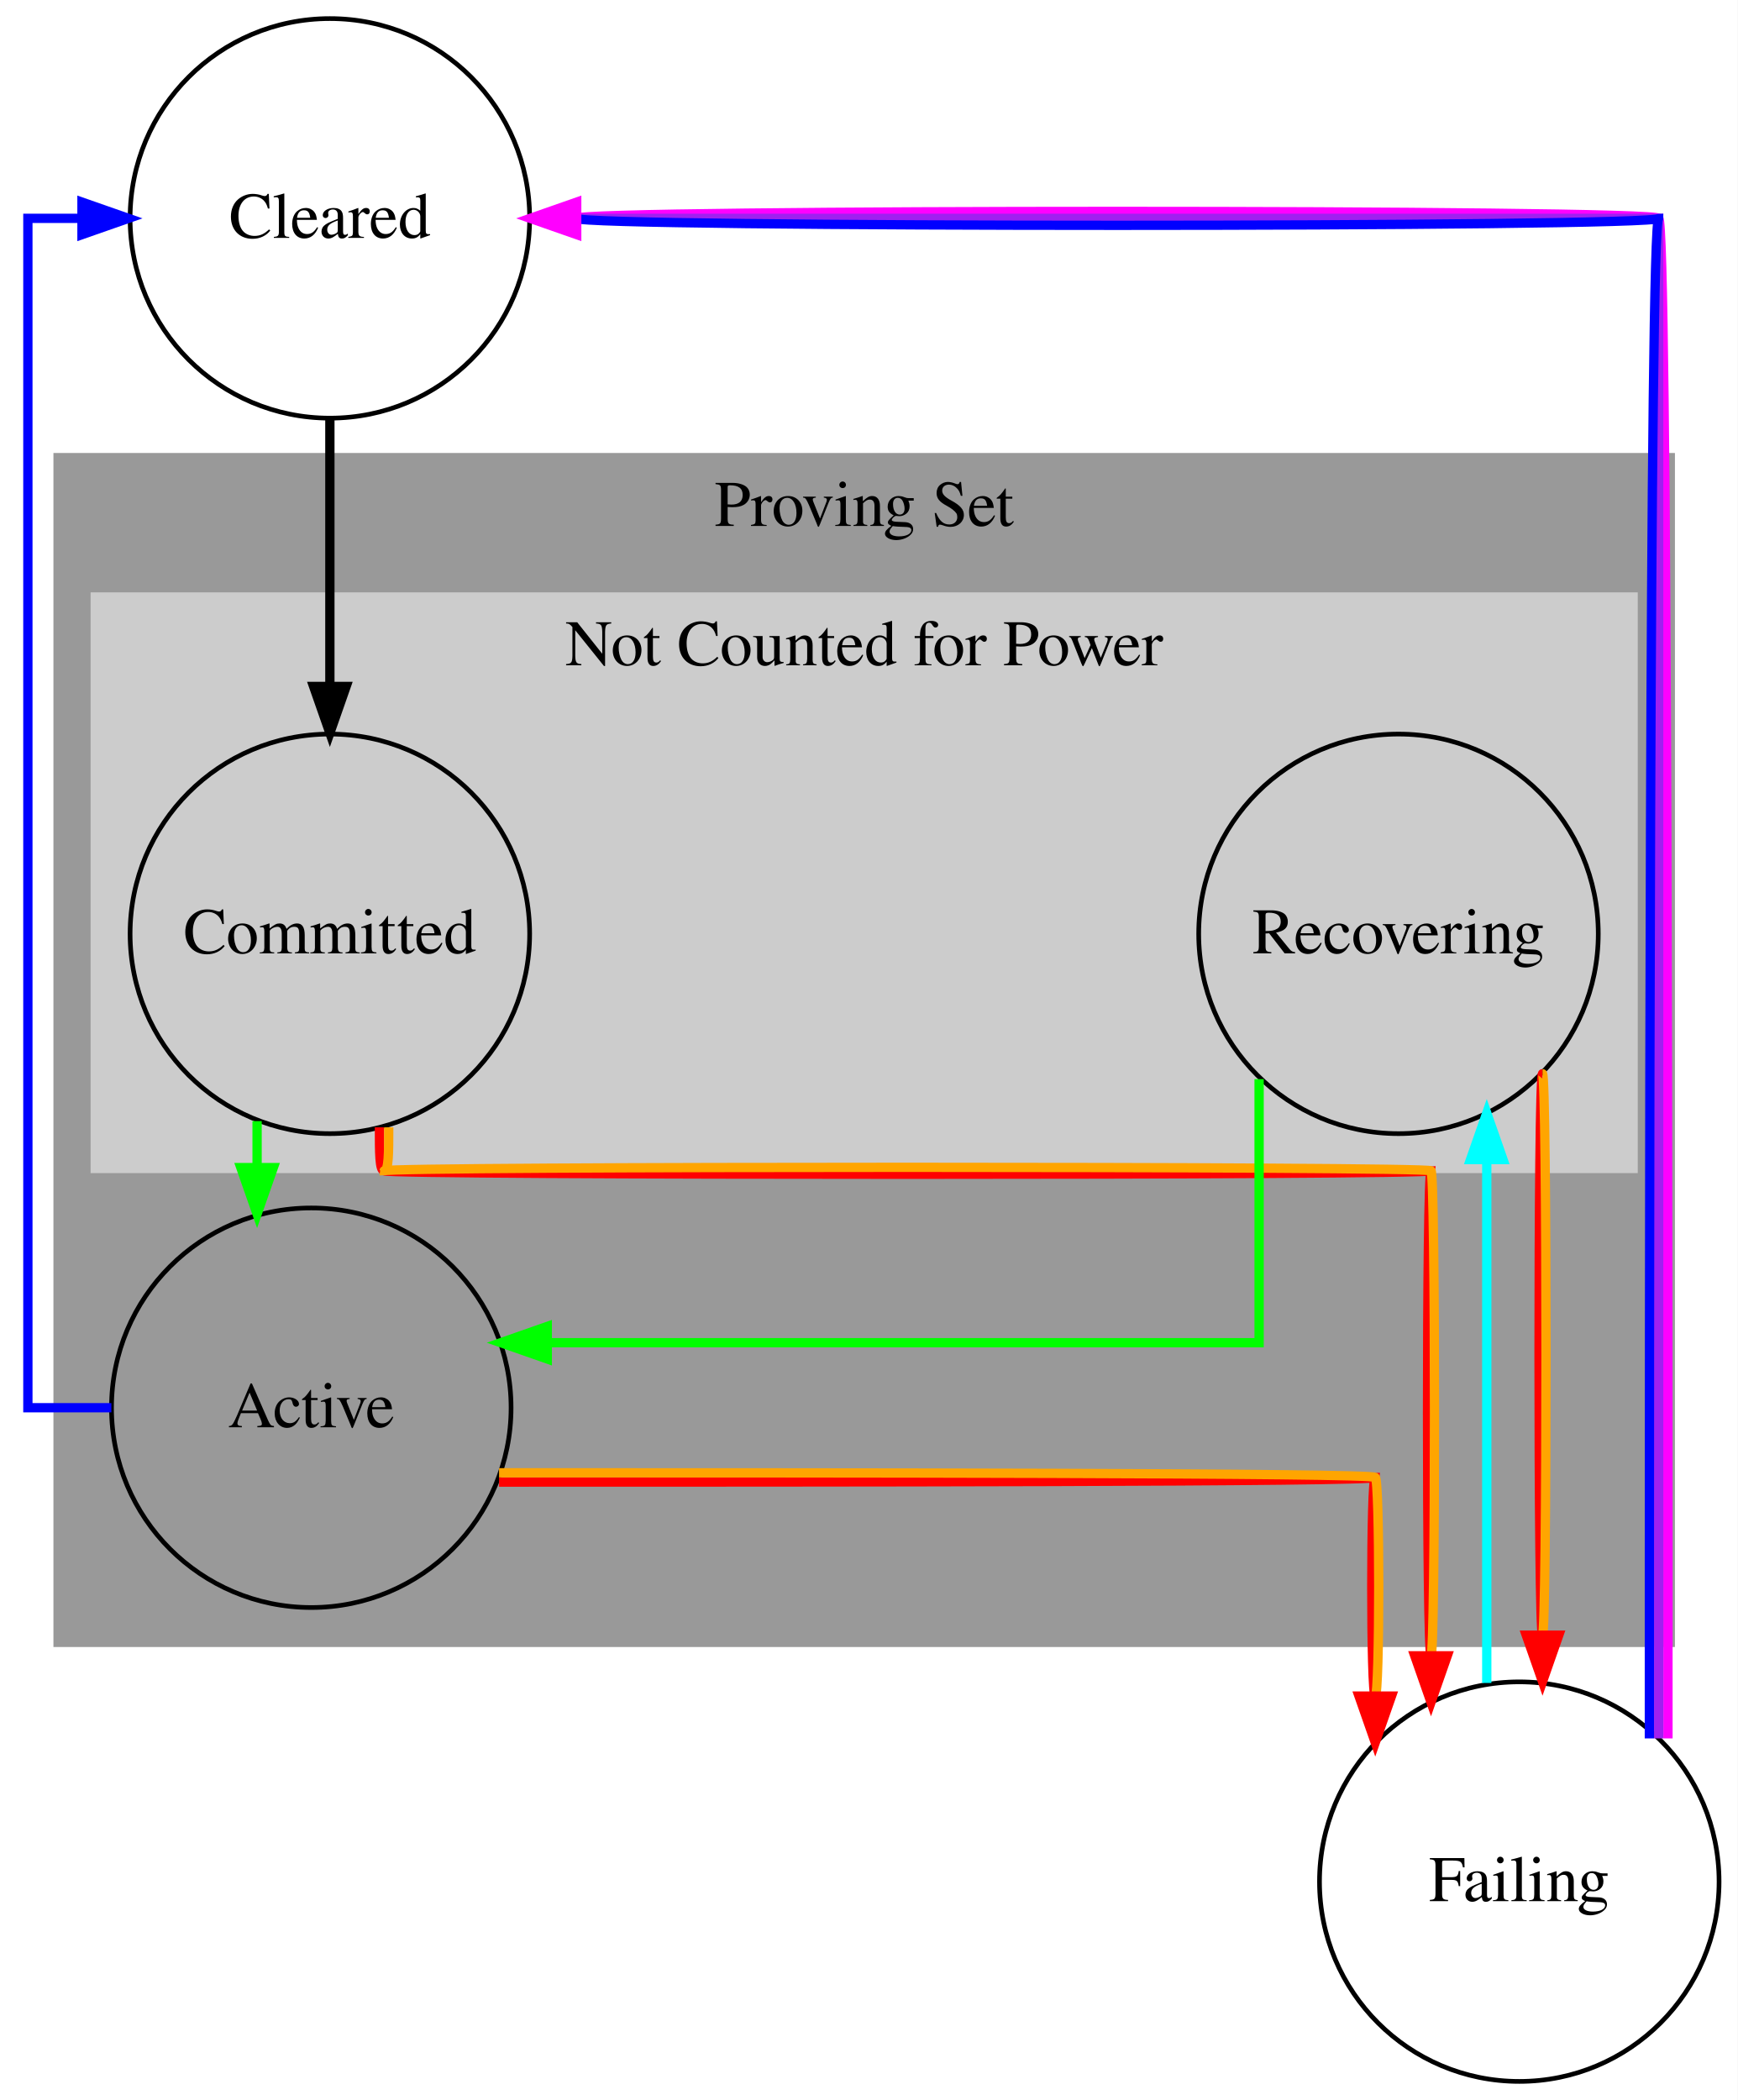
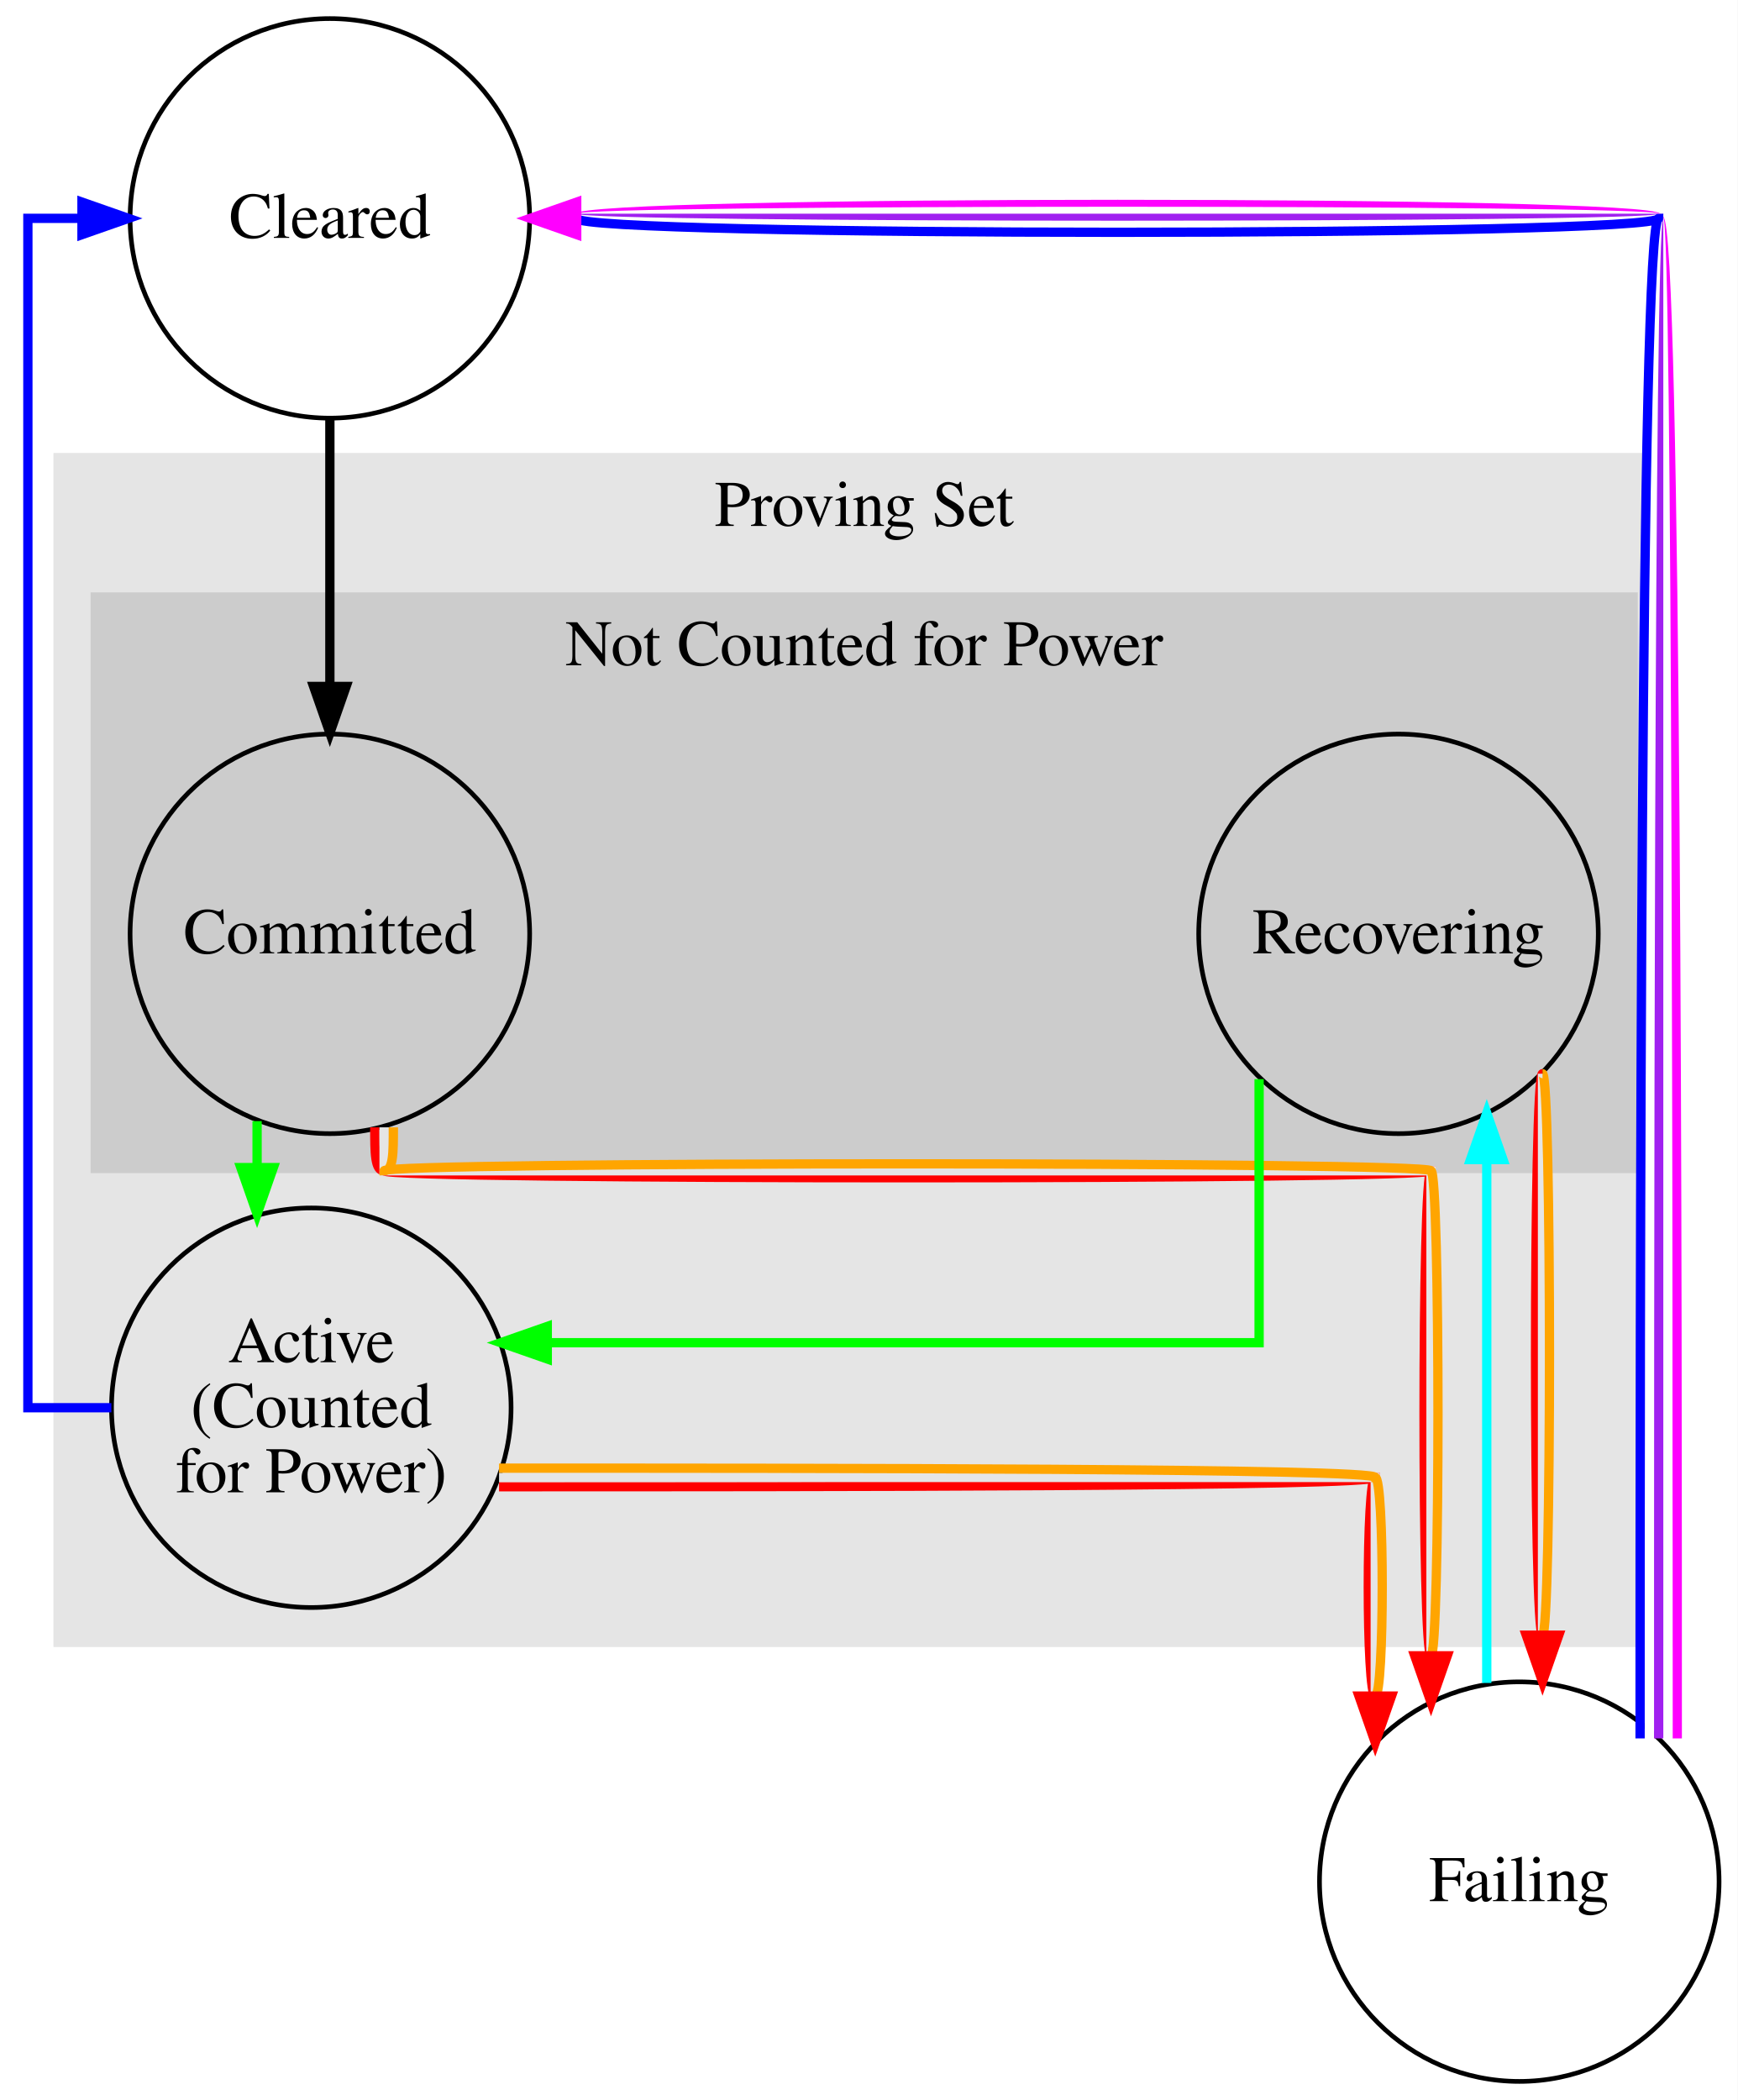
<svg xmlns="http://www.w3.org/2000/svg" width="374pt" height="452pt" viewBox="0.00 0.00 374.00 452.00">
  <g id="graph0" class="graph" transform="scale(1 1) rotate(0) translate(4 448)">
    <polygon fill="#ffffff" stroke="transparent" points="-4,4 -4,-448 370,-448 370,4 -4,4" />
    <g id="clust1" class="cluster">
-       <polygon fill="#999999" stroke="#999999" points="8,-94 8,-350 356,-350 356,-94 8,-94" />
+       <polygon fill="#e5e5e5" stroke="#e5e5e5" points="8,-94 8,-350 356,-350 356,-94 8,-94" />
      <text text-anchor="middle" x="182" y="-334.8" font-family="Times,serif" font-size="14.00" fill="#000000">Proving Set</text>
    </g>
    <g id="clust2" class="cluster">
      <polygon fill="#cccccc" stroke="#cccccc" points="16,-196 16,-320 348,-320 348,-196 16,-196" />
      <text text-anchor="middle" x="182" y="-304.8" font-family="Times,serif" font-size="14.00" fill="#000000">Not Counted for Power</text>
    </g>
    <g id="node1" class="node">
      <ellipse fill="none" stroke="#000000" cx="67" cy="-401" rx="43" ry="43" />
      <text text-anchor="middle" x="67" y="-396.8" font-family="Times,serif" font-size="14.00" fill="#000000">Cleared</text>
    </g>
    <g id="node2" class="node">
      <ellipse fill="none" stroke="#000000" cx="67" cy="-247" rx="43" ry="43" />
      <text text-anchor="middle" x="67" y="-242.8" font-family="Times,serif" font-size="14.00" fill="#000000">Committed</text>
    </g>
    <g id="edge1" class="edge">
      <path fill="none" stroke="#000000" stroke-width="2" d="M67,-357.693C67,-357.693 67,-300.249 67,-300.249" />
      <polygon fill="#000000" stroke="#000000" stroke-width="2" points="70.5,-300.249 67,-290.249 63.5,-300.249 70.5,-300.249" />
    </g>
    <g id="node3" class="node">
      <ellipse fill="none" stroke="#000000" cx="63" cy="-145" rx="43" ry="43" />
-       <text text-anchor="middle" x="63" y="-140.8" font-family="Times,serif" font-size="14.00" fill="#000000">Active</text>
+       <text text-anchor="middle" x="63" y="-154.8" font-family="Times,serif" font-size="14.00" fill="#000000">Active</text>
+       <text text-anchor="middle" x="63" y="-140.8" font-family="Times,serif" font-size="14.00" fill="#000000">(Counted</text>
+       <text text-anchor="middle" x="63" y="-126.8" font-family="Times,serif" font-size="14.00" fill="#000000">for Power)</text>
    </g>
    <g id="edge2" class="edge">
      <path fill="none" stroke="#00ff00" stroke-width="2" d="M51.333,-206.687C51.333,-206.687 51.333,-196.694 51.333,-196.694" />
      <polygon fill="#00ff00" stroke="#00ff00" stroke-width="2" points="54.833,-196.694 51.333,-186.694 47.833,-196.694 54.833,-196.694" />
    </g>
    <g id="node5" class="node">
      <ellipse fill="none" stroke="#000000" cx="323" cy="-43" rx="43" ry="43" />
      <text text-anchor="middle" x="323" y="-38.8" font-family="Times,serif" font-size="14.00" fill="#000000">Failing</text>
    </g>
    <g id="edge8" class="edge">
-       <path fill="none" stroke="#ff0000" stroke-width="2" d="M77.667,-205.354C77.667,-199.813 77.667,-196 78.667,-196 78.667,-195 304,-195 304,-196 303,-196 303,-91.608 304,-91.608" />
-       <path fill="none" stroke="#ffa500" stroke-width="2" d="M79.667,-205.354C79.667,-199.813 79.667,-196 78.667,-196 78.667,-197 304,-197 304,-196 305,-196 305,-91.608 304,-91.608" />
+       <path fill="none" stroke="#ff0000" stroke-width="2" d="M76.667,-205.354C76.667,-199.813 76.667,-196 78.667,-196 78.667,-194 304,-194 304,-196 302,-196 302,-91.608 304,-91.608" />
+       <path fill="none" stroke="#e5e5e5" stroke-width="2" d="M78.667,-205.354C78.667,-199.813 78.667,-196 78.667,-196 78.667,-196 304,-196 304,-196 304,-196 304,-91.608 304,-91.608" />
+       <path fill="none" stroke="#ffa500" stroke-width="2" d="M80.667,-205.354C80.667,-199.813 80.667,-196 78.667,-196 78.667,-198 304,-198 304,-196 306,-196 306,-91.608 304,-91.608" />
      <polygon fill="#ff0000" stroke="#ff0000" stroke-width="2" points="307.5,-91.608 304,-81.608 300.5,-91.608 307.5,-91.608" />
    </g>
    <g id="edge6" class="edge">
      <path fill="none" stroke="#0000ff" stroke-width="2" d="M19.972,-145C9.878,-145 2,-145 2,-145 2,-145 2,-401 2,-401 2,-401 13.644,-401 13.644,-401" />
      <polygon fill="#0000ff" stroke="#0000ff" stroke-width="2" points="13.644,-404.5 23.644,-401 13.644,-397.5 13.644,-404.5" />
    </g>
    <g id="edge4" class="edge">
-       <path fill="none" stroke="#ff0000" stroke-width="2" d="M103.413,-129C169.155,-129 292,-129 292,-130 291,-130 291,-82.941 292,-82.941" />
-       <path fill="none" stroke="#ffa500" stroke-width="2" d="M103.413,-131C169.155,-131 292,-131 292,-130 293,-130 293,-82.941 292,-82.941" />
+       <path fill="none" stroke="#ff0000" stroke-width="2" d="M103.413,-128C169.155,-128 292,-128 292,-130 290,-130 290,-82.941 292,-82.941" />
+       <path fill="none" stroke="#e5e5e5" stroke-width="2" d="M103.413,-130C169.155,-130 292,-130 292,-130 292,-130 292,-82.941 292,-82.941" />
+       <path fill="none" stroke="#ffa500" stroke-width="2" d="M103.413,-132C169.155,-132 292,-132 292,-130 294,-130 294,-82.941 292,-82.941" />
      <polygon fill="#ff0000" stroke="#ff0000" stroke-width="2" points="295.5,-82.94 292,-72.941 288.5,-82.941 295.5,-82.94" />
    </g>
    <g id="node4" class="node">
      <ellipse fill="none" stroke="#000000" cx="297" cy="-247" rx="43" ry="43" />
      <text text-anchor="middle" x="297" y="-242.8" font-family="Times,serif" font-size="14.00" fill="#000000">Recovering</text>
    </g>
    <g id="edge3" class="edge">
      <path fill="none" stroke="#00ff00" stroke-width="2" d="M267,-215.727C267,-190.433 267,-159 267,-159 267,-159 113.792,-159 113.792,-159" />
      <polygon fill="#00ff00" stroke="#00ff00" stroke-width="2" points="113.792,-155.5 103.792,-159 113.792,-162.5 113.792,-155.5" />
    </g>
    <g id="edge9" class="edge">
-       <path fill="none" stroke="#ff0000" stroke-width="2" d="M328,-216.899C327,-216.899 327,-96.045 328,-96.045" />
-       <path fill="none" stroke="#ffa500" stroke-width="2" d="M328,-216.899C329,-216.899 329,-96.045 328,-96.045" />
+       <path fill="none" stroke="#ff0000" stroke-width="2" d="M328,-216.899C326,-216.899 326,-96.045 328,-96.045" />
+       <path fill="none" stroke="#e5e5e5" stroke-width="2" d="M328,-216.899C328,-216.899 328,-96.045 328,-96.045" />
+       <path fill="none" stroke="#ffa500" stroke-width="2" d="M328,-216.899C330,-216.899 330,-96.045 328,-96.045" />
      <polygon fill="#ff0000" stroke="#ff0000" stroke-width="2" points="331.5,-96.045 328,-86.045 324.5,-96.045 331.5,-96.045" />
    </g>
    <g id="edge7" class="edge">
-       <path fill="none" stroke="#ff00ff" stroke-width="2" d="M355,-73.833C355,-160.671 355,-401 353,-401 353,-403 120.127,-403 120.127,-401" />
+       <path fill="none" stroke="#ff00ff" stroke-width="2" d="M357,-73.833C357,-160.671 357,-401 353,-401 353,-405 120.127,-405 120.127,-401" />
+       <path fill="none" stroke="#ffffff" stroke-width="2" d="M355,-73.833C355,-160.671 355,-401 353,-401 353,-403 120.127,-403 120.127,-401" />
      <path fill="none" stroke="#a020f0" stroke-width="2" d="M353,-73.833C353,-160.671 353,-401 353,-401 353,-401 120.127,-401 120.127,-401" />
-       <path fill="none" stroke="#0000ff" stroke-width="2" d="M351,-73.833C351,-160.671 351,-401 353,-401 353,-399 120.127,-399 120.127,-401" />
+       <path fill="none" stroke="#ffffff" stroke-width="2" d="M351,-73.833C351,-160.671 351,-401 353,-401 353,-399 120.127,-399 120.127,-401" />
+       <path fill="none" stroke="#0000ff" stroke-width="2" d="M349,-73.833C349,-160.671 349,-401 353,-401 353,-397 120.127,-397 120.127,-401" />
      <polygon fill="#ff00ff" stroke="#ff00ff" stroke-width="2" points="120.127,-397.5 110.127,-401 120.127,-404.5 120.127,-397.5" />
    </g>
    <g id="edge5" class="edge">
      <path fill="none" stroke="#00ffff" stroke-width="2" d="M316,-85.765C316,-85.765 316,-198.425 316,-198.425" />
      <polygon fill="#00ffff" stroke="#00ffff" stroke-width="2" points="312.5,-198.425 316,-208.425 319.5,-198.425 312.5,-198.425" />
    </g>
  </g>
</svg>
